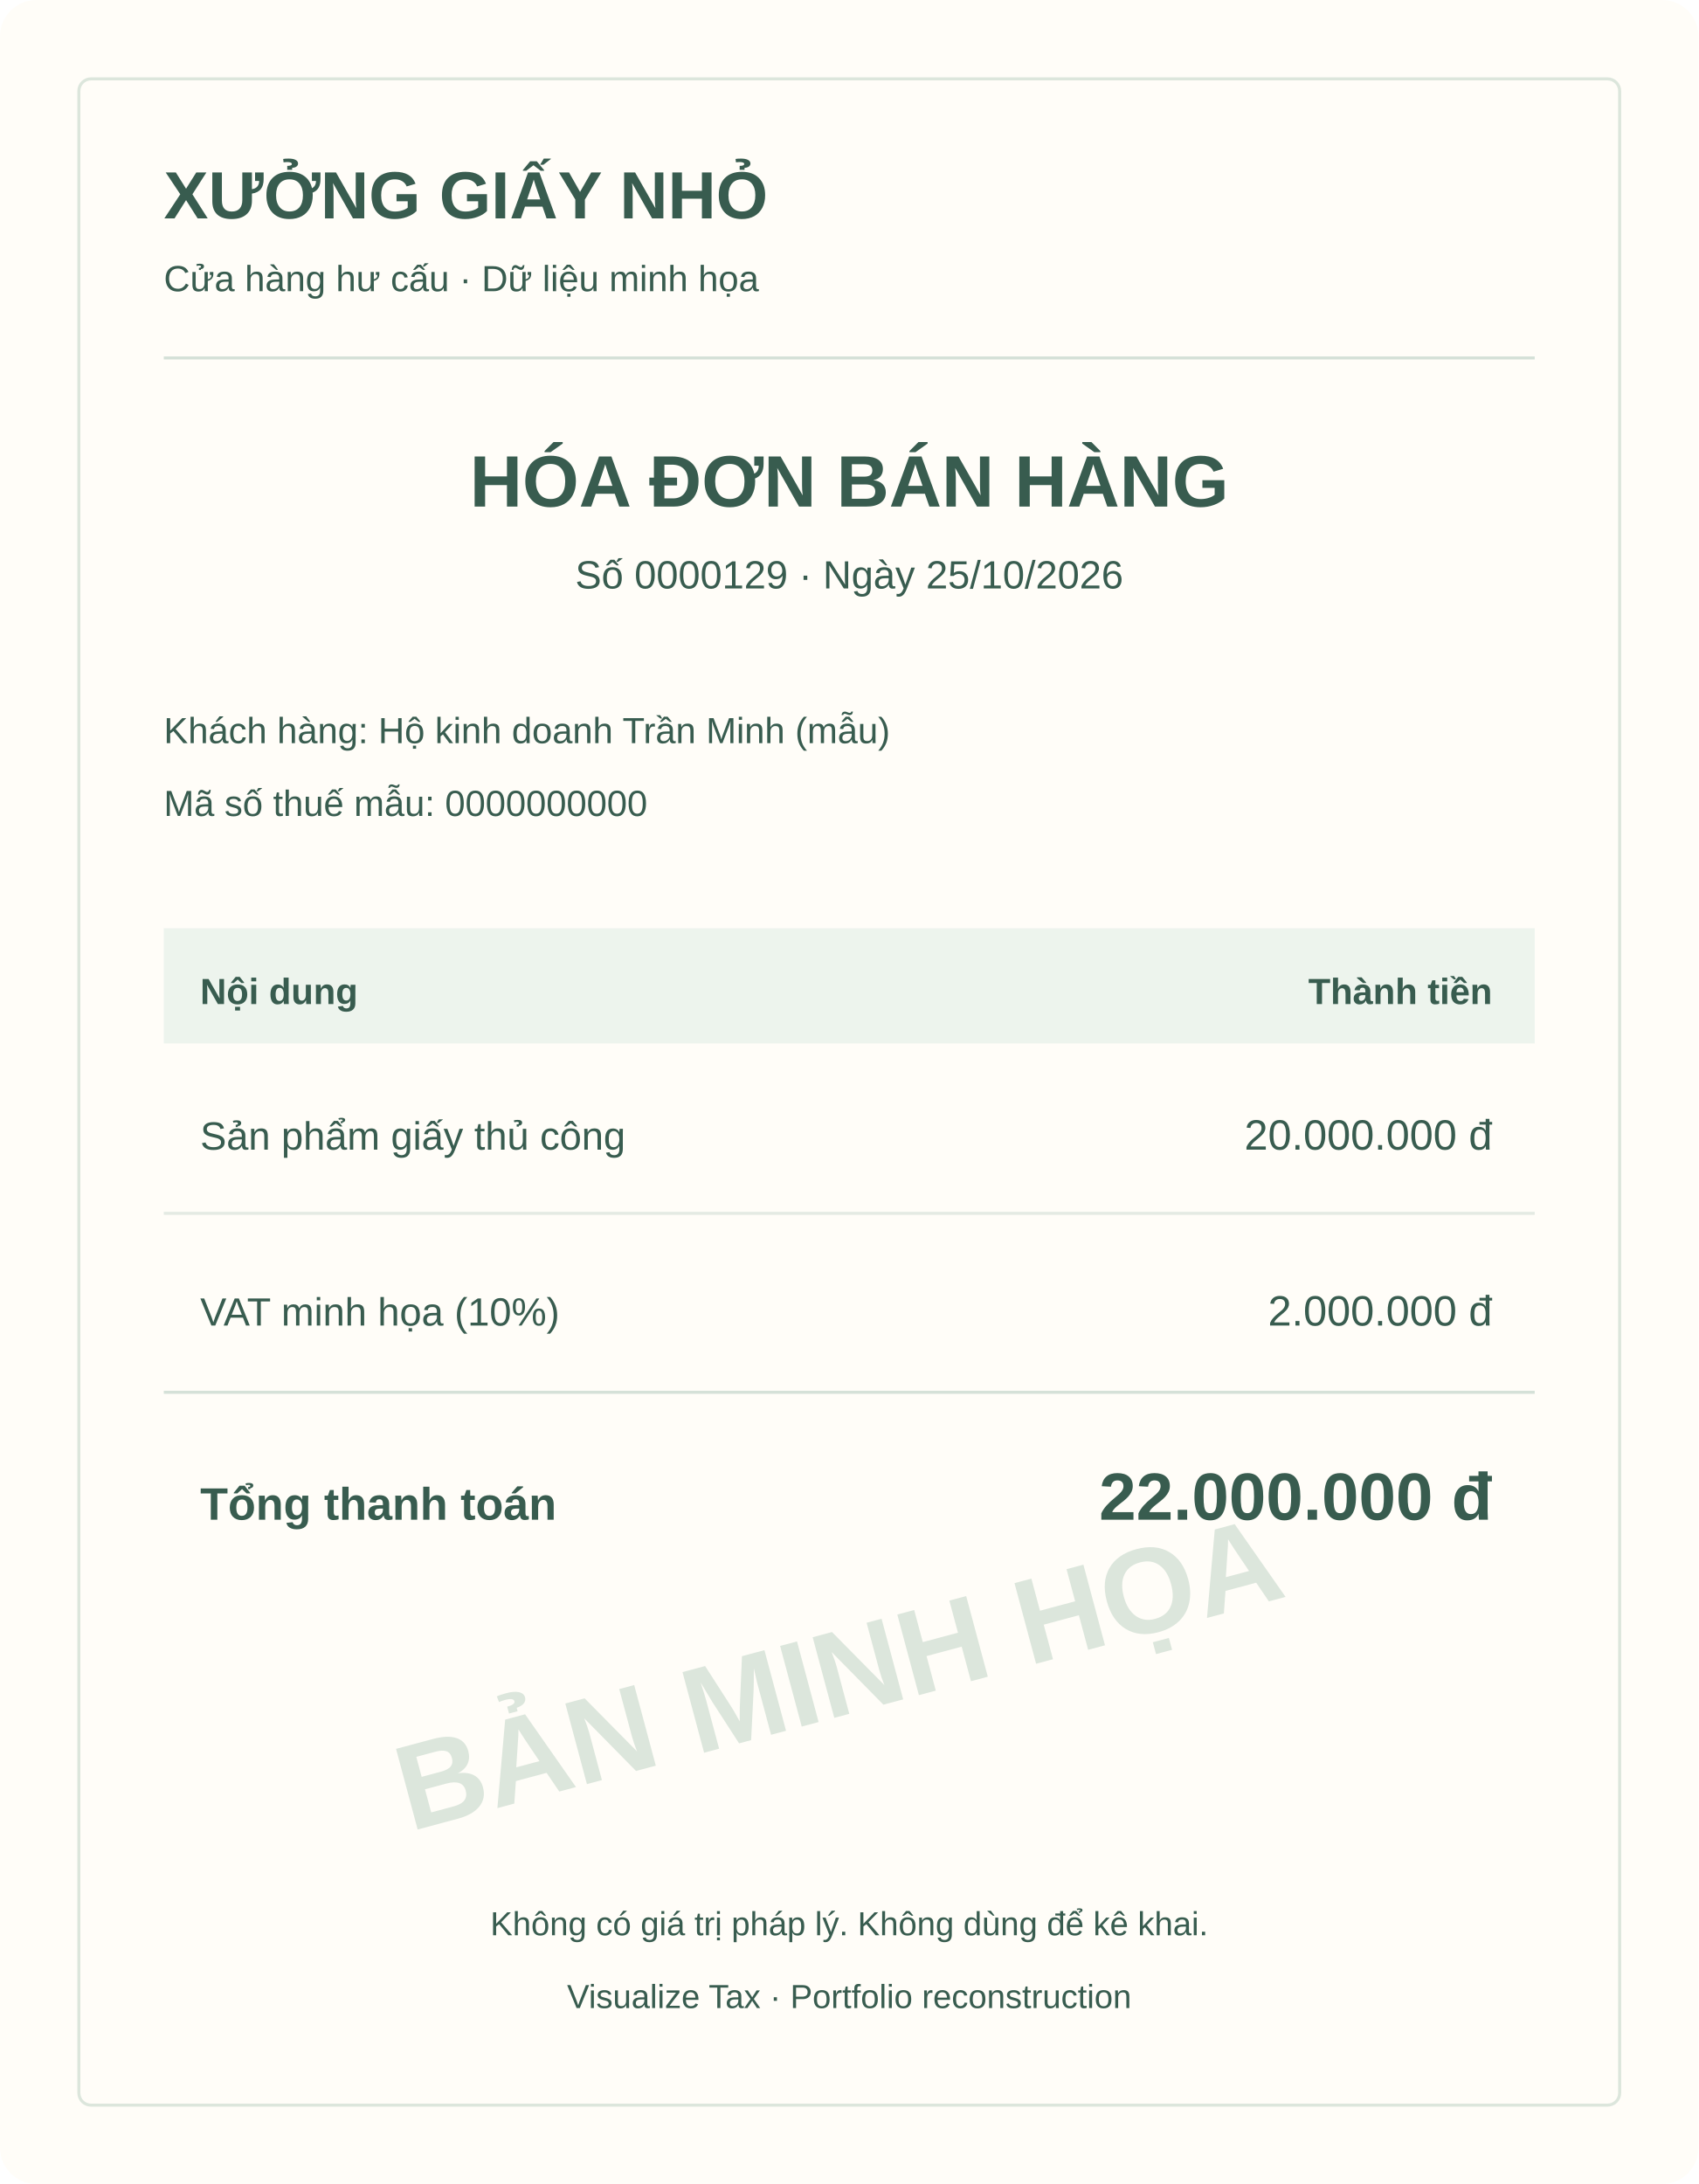
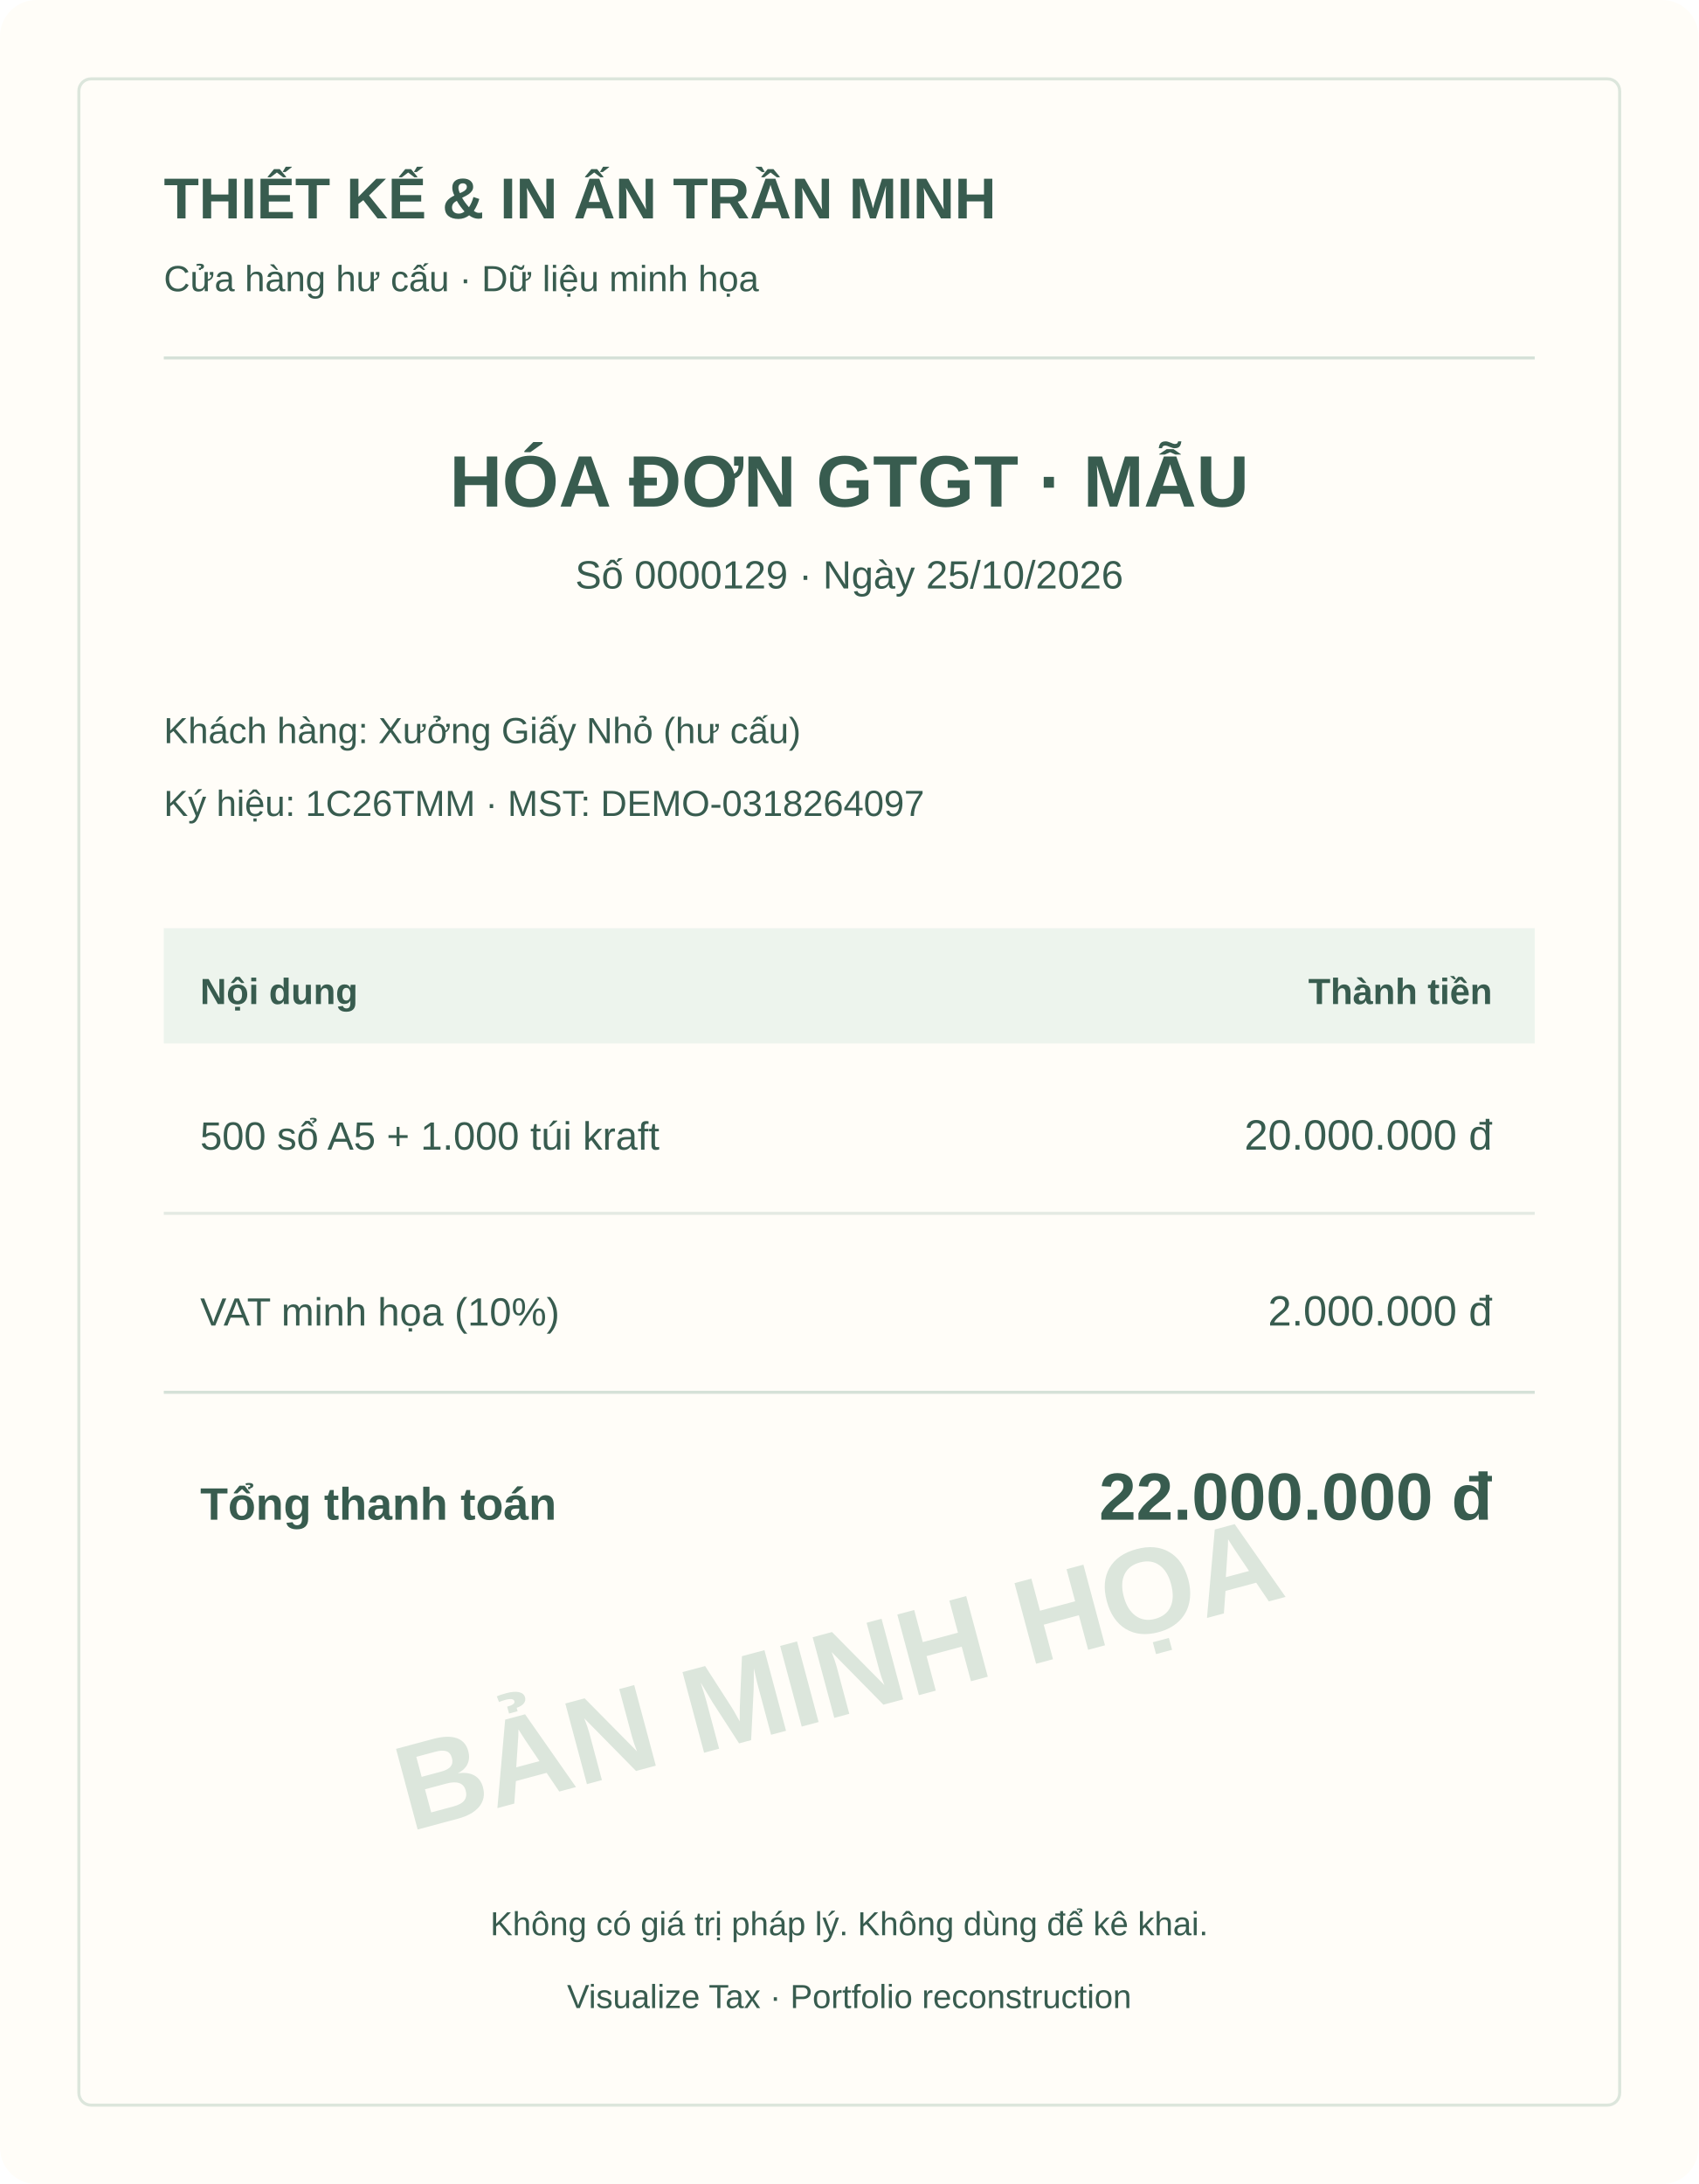
<svg xmlns="http://www.w3.org/2000/svg" width="560" height="720" viewBox="0 0 560 720">
  <rect width="560" height="720" rx="12" fill="#fffdf8" />
  <rect x="26" y="26" width="508" height="668" rx="4" fill="none" stroke="#dce6dc" />
  <g font-family="Arial,sans-serif" fill="#385c4f">
-     <text x="54" y="72" font-size="22" font-weight="bold">XƯỞNG GIẤY NHỎ</text>
+     <text x="54" y="72" font-size="19" font-weight="bold">THIẾT KẾ &amp; IN ẤN TRẦN MINH</text>
    <text x="54" y="96" font-size="12">Cửa hàng hư cấu · Dữ liệu minh họa</text>
    <path d="M54 118H506" stroke="#d5e1d8" />
-     <text x="280" y="167" text-anchor="middle" font-size="24" font-weight="bold">HÓA ĐƠN BÁN HÀNG</text>
+     <text x="280" y="167" text-anchor="middle" font-size="24" font-weight="bold">HÓA ĐƠN GTGT · MẪU</text>
    <text x="280" y="194" text-anchor="middle" font-size="13">Số 0000129 · Ngày 25/10/2026</text>
-     <text x="54" y="245" font-size="12">Khách hàng: Hộ kinh doanh Trần Minh (mẫu)</text>
-     <text x="54" y="269" font-size="12">Mã số thuế mẫu: 0000000000</text>
+     <text x="54" y="245" font-size="12">Khách hàng: Xưởng Giấy Nhỏ (hư cấu)</text>
+     <text x="54" y="269" font-size="12">Ký hiệu: 1C26TMM · MST: DEMO-0318264097</text>
    <rect x="54" y="306" width="452" height="38" fill="#edf4ed" />
    <text x="66" y="331" font-size="12" font-weight="bold">Nội dung</text>
    <text x="492" y="331" text-anchor="end" font-size="12" font-weight="bold">Thành tiền</text>
-     <text x="66" y="379" font-size="13">Sản phẩm giấy thủ công</text>
+     <text x="66" y="379" font-size="13">500 sổ A5 + 1.000 túi kraft</text>
    <text x="492" y="379" text-anchor="end" font-size="14">20.000.000 đ</text>
    <path d="M54 400H506" stroke="#e4eae3" />
    <text x="66" y="437" font-size="13">VAT minh họa (10%)</text>
    <text x="492" y="437" text-anchor="end" font-size="14">2.000.000 đ</text>
    <path d="M54 459H506" stroke="#d5e1d8" />
    <text x="66" y="501" font-size="15" font-weight="bold">Tổng thanh toán</text>
    <text x="492" y="501" text-anchor="end" font-size="22" font-weight="bold">22.000.000 đ</text>
    <text x="280" y="565" text-anchor="middle" font-size="40" font-weight="bold" fill="#dce6dc" transform="rotate(-15 280 565)">BẢN MINH HỌA</text>
    <text x="280" y="638" text-anchor="middle" font-size="11">Không có giá trị pháp lý. Không dùng để kê khai.</text>
    <text x="280" y="662" text-anchor="middle" font-size="11">Visualize Tax · Portfolio reconstruction</text>
  </g>
</svg>
